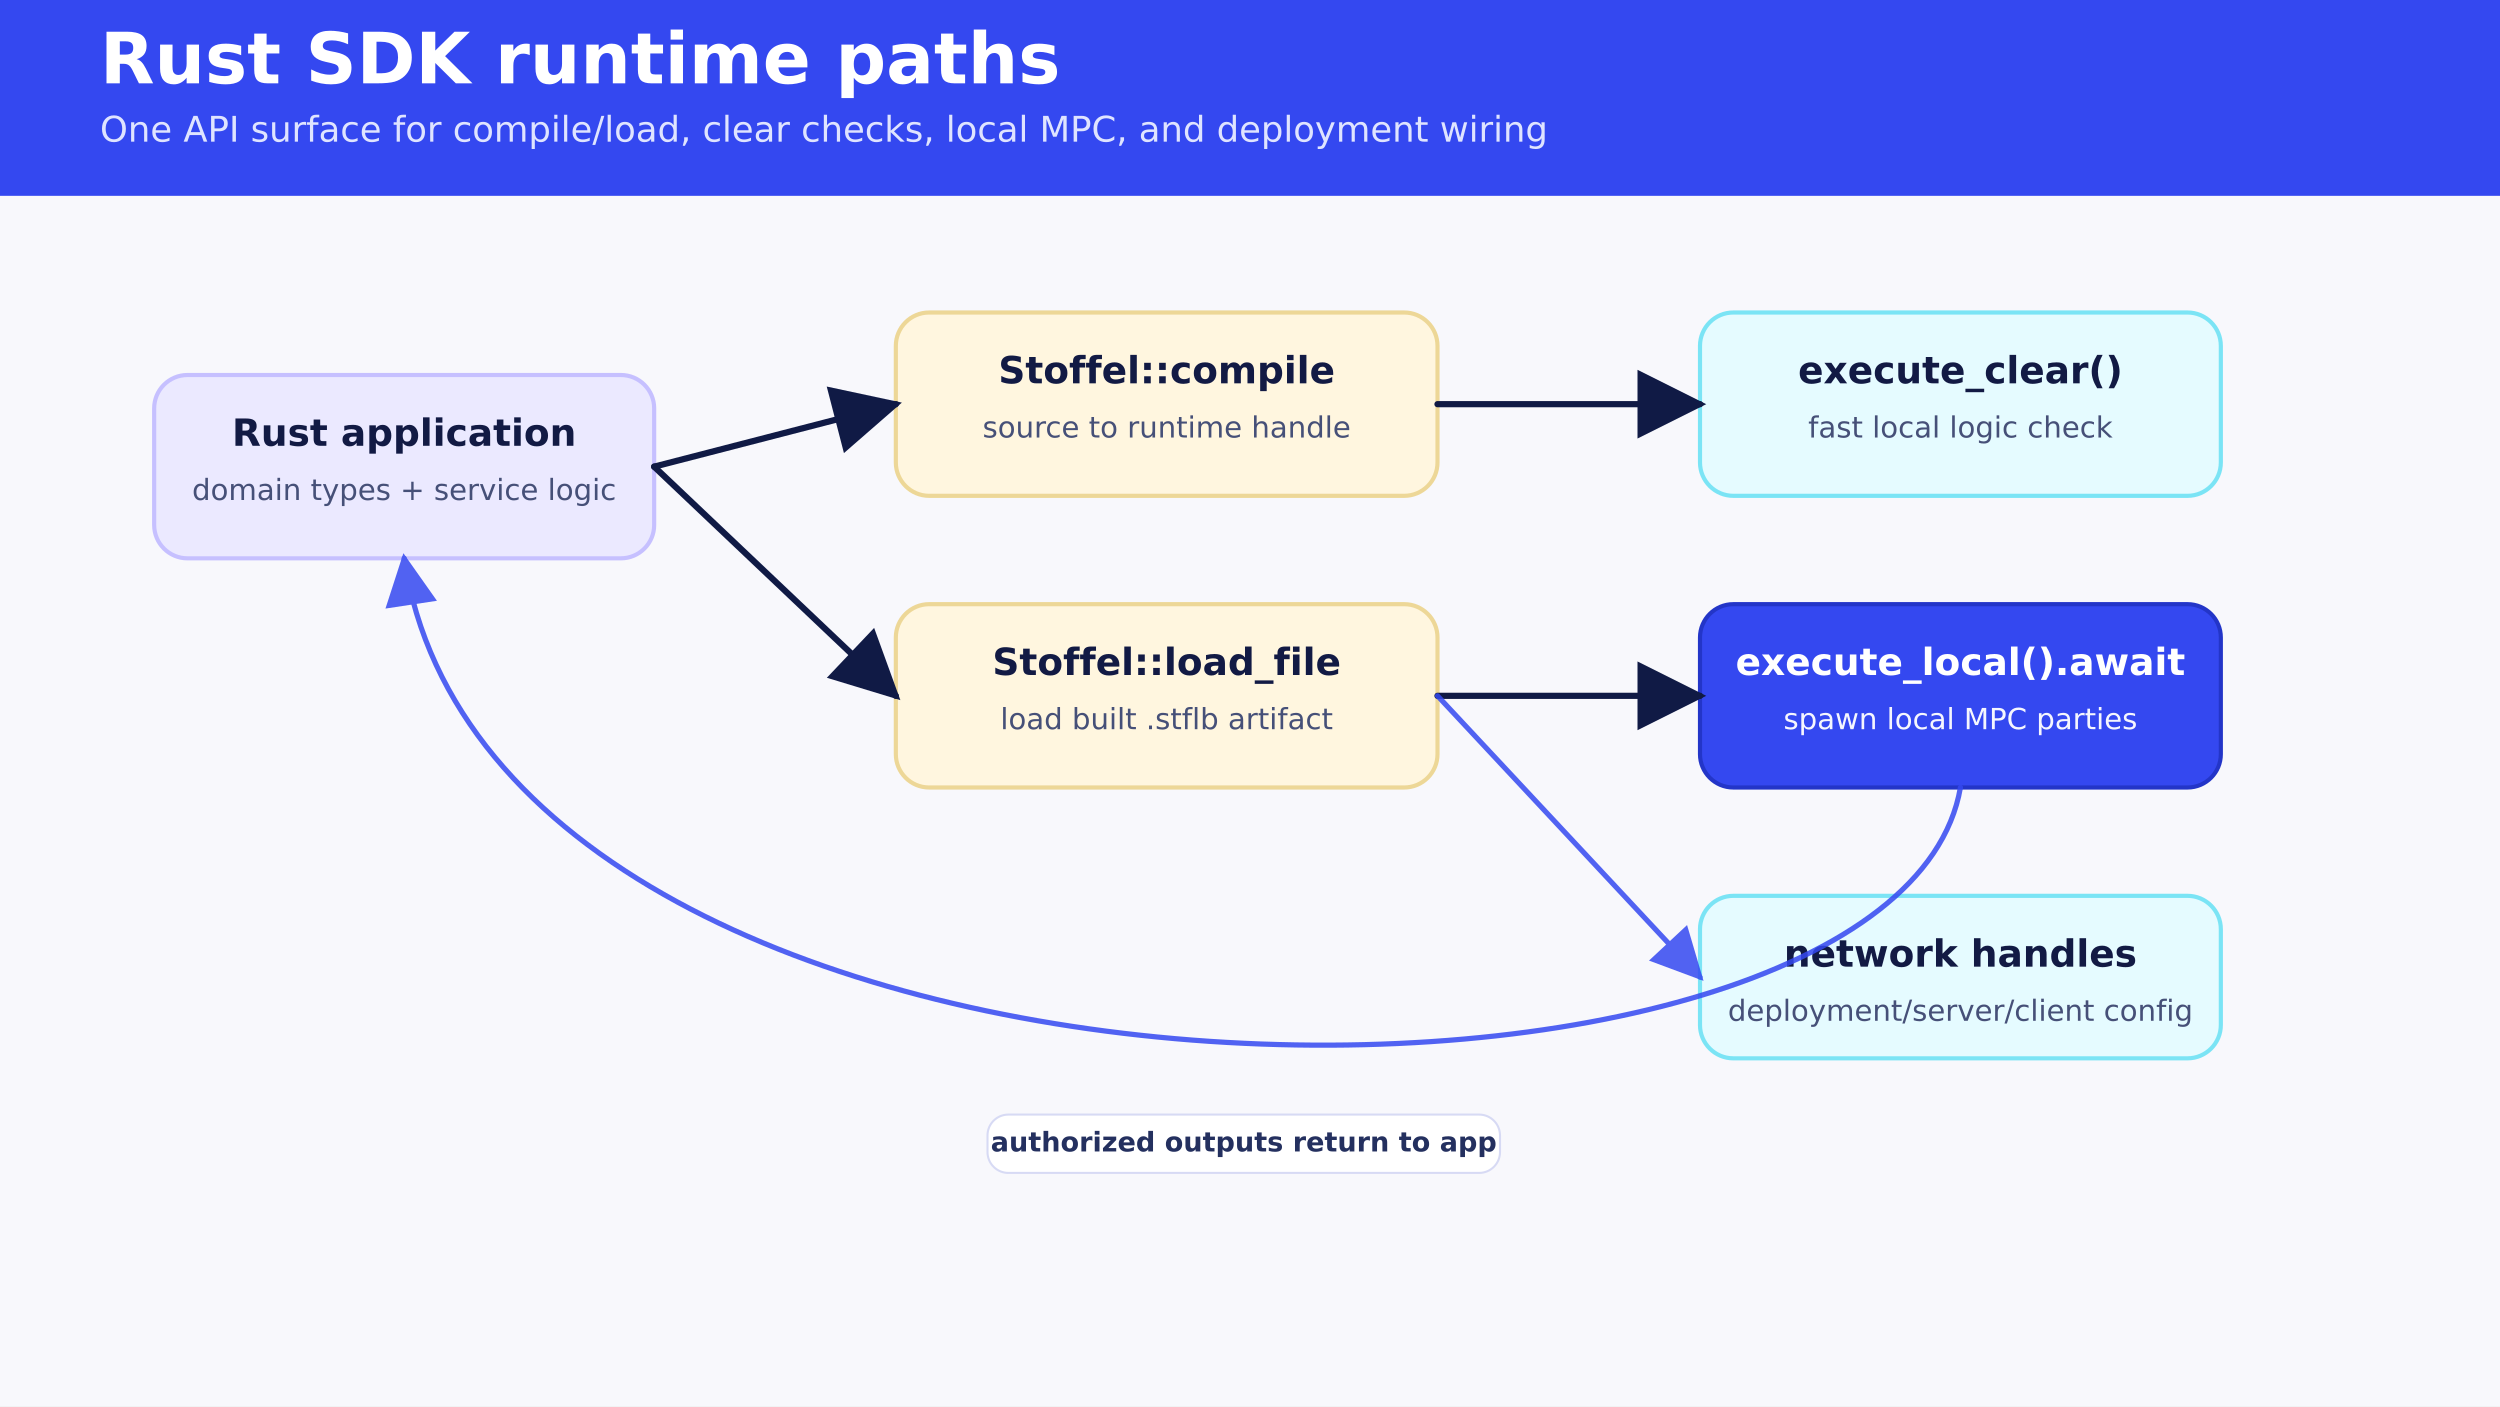
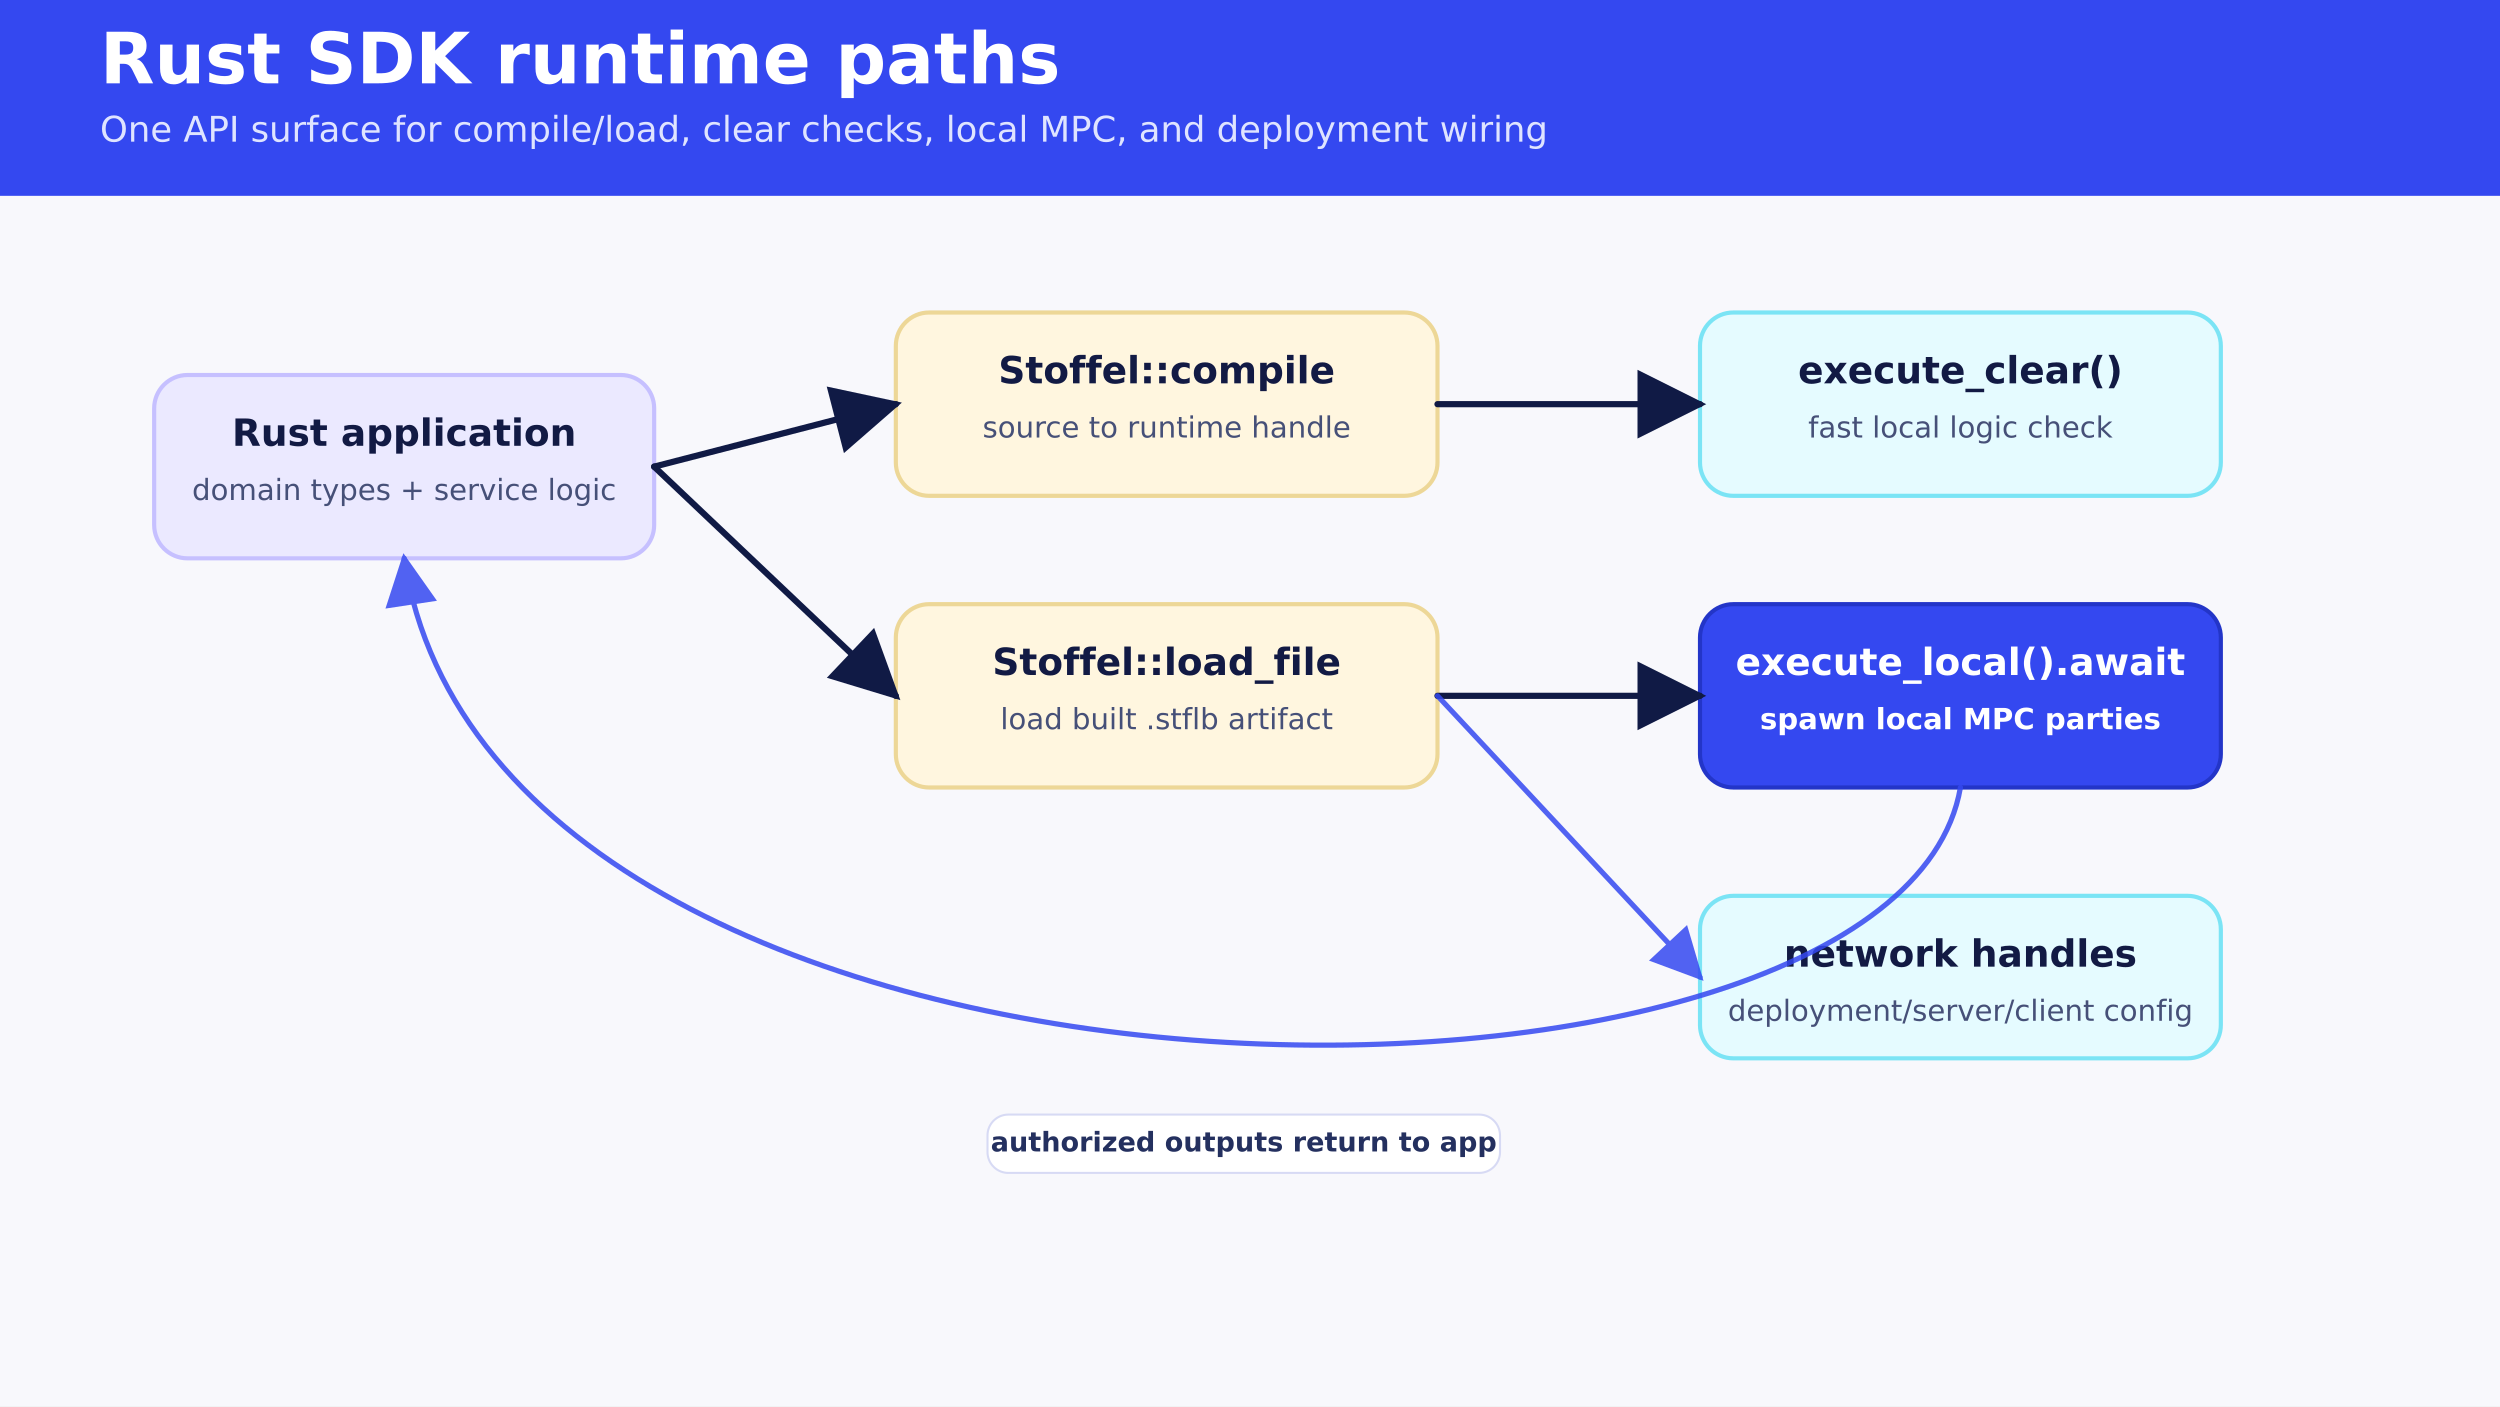
<svg xmlns="http://www.w3.org/2000/svg" width="1200" height="675" viewBox="0 0 1200 675" role="img" aria-labelledby="title desc">
  <defs>
    <style>
:root { color-scheme: light; }
.bg { fill: #f8f8fc; }
.header { fill: #3448f0; }
.title { font-family: 'DejaVu Sans', Arial, sans-serif; font-size: 34px; font-weight: 700; fill: #ffffff; }
.subtitle { font-family: 'DejaVu Sans', Arial, sans-serif; font-size: 17px; font-weight: 400; fill: #dfe4ff; }
.zone { fill: #ffffff; stroke: #b8bde8; stroke-width: 2; stroke-dasharray: 9 8; rx: 22; }
.zone-title { font-family: 'DejaVu Sans', Arial, sans-serif; font-size: 17px; font-weight: 700; fill: #17214f; letter-spacing: .02em; }
.card { fill: #ffffff; stroke: #c6cbef; stroke-width: 2; rx: 16; }
.card-lav { fill: #ebe9ff; stroke: #c6c0ff; }
.card-cream { fill: #fff6df; stroke: #edd797; }
.card-blue { fill: #3448f0; stroke: #2335c8; }
.card-cyan { fill: #e5fbff; stroke: #7be4f5; }
.card-text { font-family: 'DejaVu Sans', Arial, sans-serif; font-size: 18px; font-weight: 700; fill: #121a44; }
.card-sub { font-family: 'DejaVu Sans', Arial, sans-serif; font-size: 14px; font-weight: 400; fill: #465078; }
.white { fill: #ffffff; }
.on-blue-title { font-family: 'DejaVu Sans', Arial, sans-serif; font-size: 18px; font-weight: 700; fill: #ffffff; }
- .on-blue-sub { font-family: 'DejaVu Sans', Arial, sans-serif; font-size: 14px; font-weight: 400; fill: #ffffff; opacity: .95; }
+ .on-blue-sub { font-family: 'DejaVu Sans', Arial, sans-serif; font-size: 14px; font-weight: 700; fill: #ffffff !important; opacity: 1; }
.small { font-family: 'DejaVu Sans', Arial, sans-serif; font-size: 13px; font-weight: 400; fill: #465078; }
.badge { fill: #5ee3ff; stroke: #28bfdc; stroke-width: 1.5; }
.badge-text { font-family: 'DejaVu Sans', Arial, sans-serif; font-size: 15px; font-weight: 700; fill: #07133d; text-anchor: middle; dominant-baseline: middle; }
.arrow { stroke: #101a45; stroke-width: 3; fill: none; marker-end: url(#arrow); stroke-linecap: round; stroke-linejoin: round; }
.arrow-soft { stroke: #3448f0; stroke-width: 2.5; fill: none; marker-end: url(#arrow-soft); stroke-linecap: round; stroke-linejoin: round; opacity: .85; }
.arrow-dash { stroke: #3448f0; stroke-width: 2.5; fill: none; stroke-dasharray: 7 7; marker-end: url(#arrow-soft); opacity: .72; }
.label-chip { fill: #ffffff; stroke: #d7daf4; stroke-width: 1; rx: 10; }
.label { font-family: 'DejaVu Sans', Arial, sans-serif; font-size: 13px; font-weight: 700; fill: #24305f; text-anchor: middle; dominant-baseline: middle; }
</style>
    <marker id="arrow" markerWidth="11" markerHeight="11" refX="10" refY="5.5" orient="auto">
      <path d="M0,0 L11,5.5 L0,11 z" fill="#101a45" />
    </marker>
    <marker id="arrow-soft" markerWidth="10" markerHeight="10" refX="9" refY="5" orient="auto">
      <path d="M0,0 L10,5 L0,10 z" fill="#3448f0" />
    </marker>
  </defs>
  <rect class="bg" width="1200" height="675" />
  <rect class="header" x="0" y="0" width="1200" height="94" />
  <text x="48" y="40" class="title">Rust SDK runtime paths</text>
  <text x="48" y="68" class="subtitle">One API surface for compile/load, clear checks, local MPC, and deployment wiring</text>
  <rect x="74" y="180" width="240" height="88" class="card card-lav" />
  <text x="194" y="214" class="card-text" text-anchor="middle">Rust application</text>
  <text x="194" y="240" class="card-sub" text-anchor="middle">domain types + service logic</text>
  <rect x="430" y="150" width="260" height="88" class="card card-cream" />
  <text x="560" y="184" class="card-text" text-anchor="middle">Stoffel::compile</text>
  <text x="560" y="210" class="card-sub" text-anchor="middle">source to runtime handle</text>
  <rect x="430" y="290" width="260" height="88" class="card card-cream" />
  <text x="560" y="324" class="card-text" text-anchor="middle">Stoffel::load_file</text>
  <text x="560" y="350" class="card-sub" text-anchor="middle">load built .stflb artifact</text>
  <rect x="816" y="150" width="250" height="88" class="card card-cyan" />
  <text x="941" y="184" class="card-text" text-anchor="middle">execute_clear()</text>
  <text x="941" y="210" class="card-sub" text-anchor="middle">fast local logic check</text>
  <rect x="816" y="290" width="250" height="88" class="card card-blue" />
  <text x="941" y="324" class="on-blue-title" text-anchor="middle">execute_local().await</text>
  <text x="941" y="350" class="on-blue-sub" text-anchor="middle">spawn local MPC parties</text>
  <rect x="816" y="430" width="250" height="78" class="card card-cyan" />
  <text x="941" y="464" class="card-text" text-anchor="middle">network handles</text>
  <text x="941" y="490" class="card-sub" text-anchor="middle">deployment/server/client config</text>
  <path d="M314,224 L430,194" class="arrow" />
  <path d="M314,224 L430,334" class="arrow" />
  <path d="M690,194 L816,194" class="arrow" />
  <path d="M690,334 L816,334" class="arrow" />
  <path d="M690,334 L816,469" class="arrow-soft" />
  <path d="M941,378 C910,558 238,558 194,268" class="arrow-soft" />
  <rect x="474" y="535" width="246" height="28" class="label-chip" />
  <text x="597.0" y="549" class="label">authorized outputs return to app</text>
</svg>
